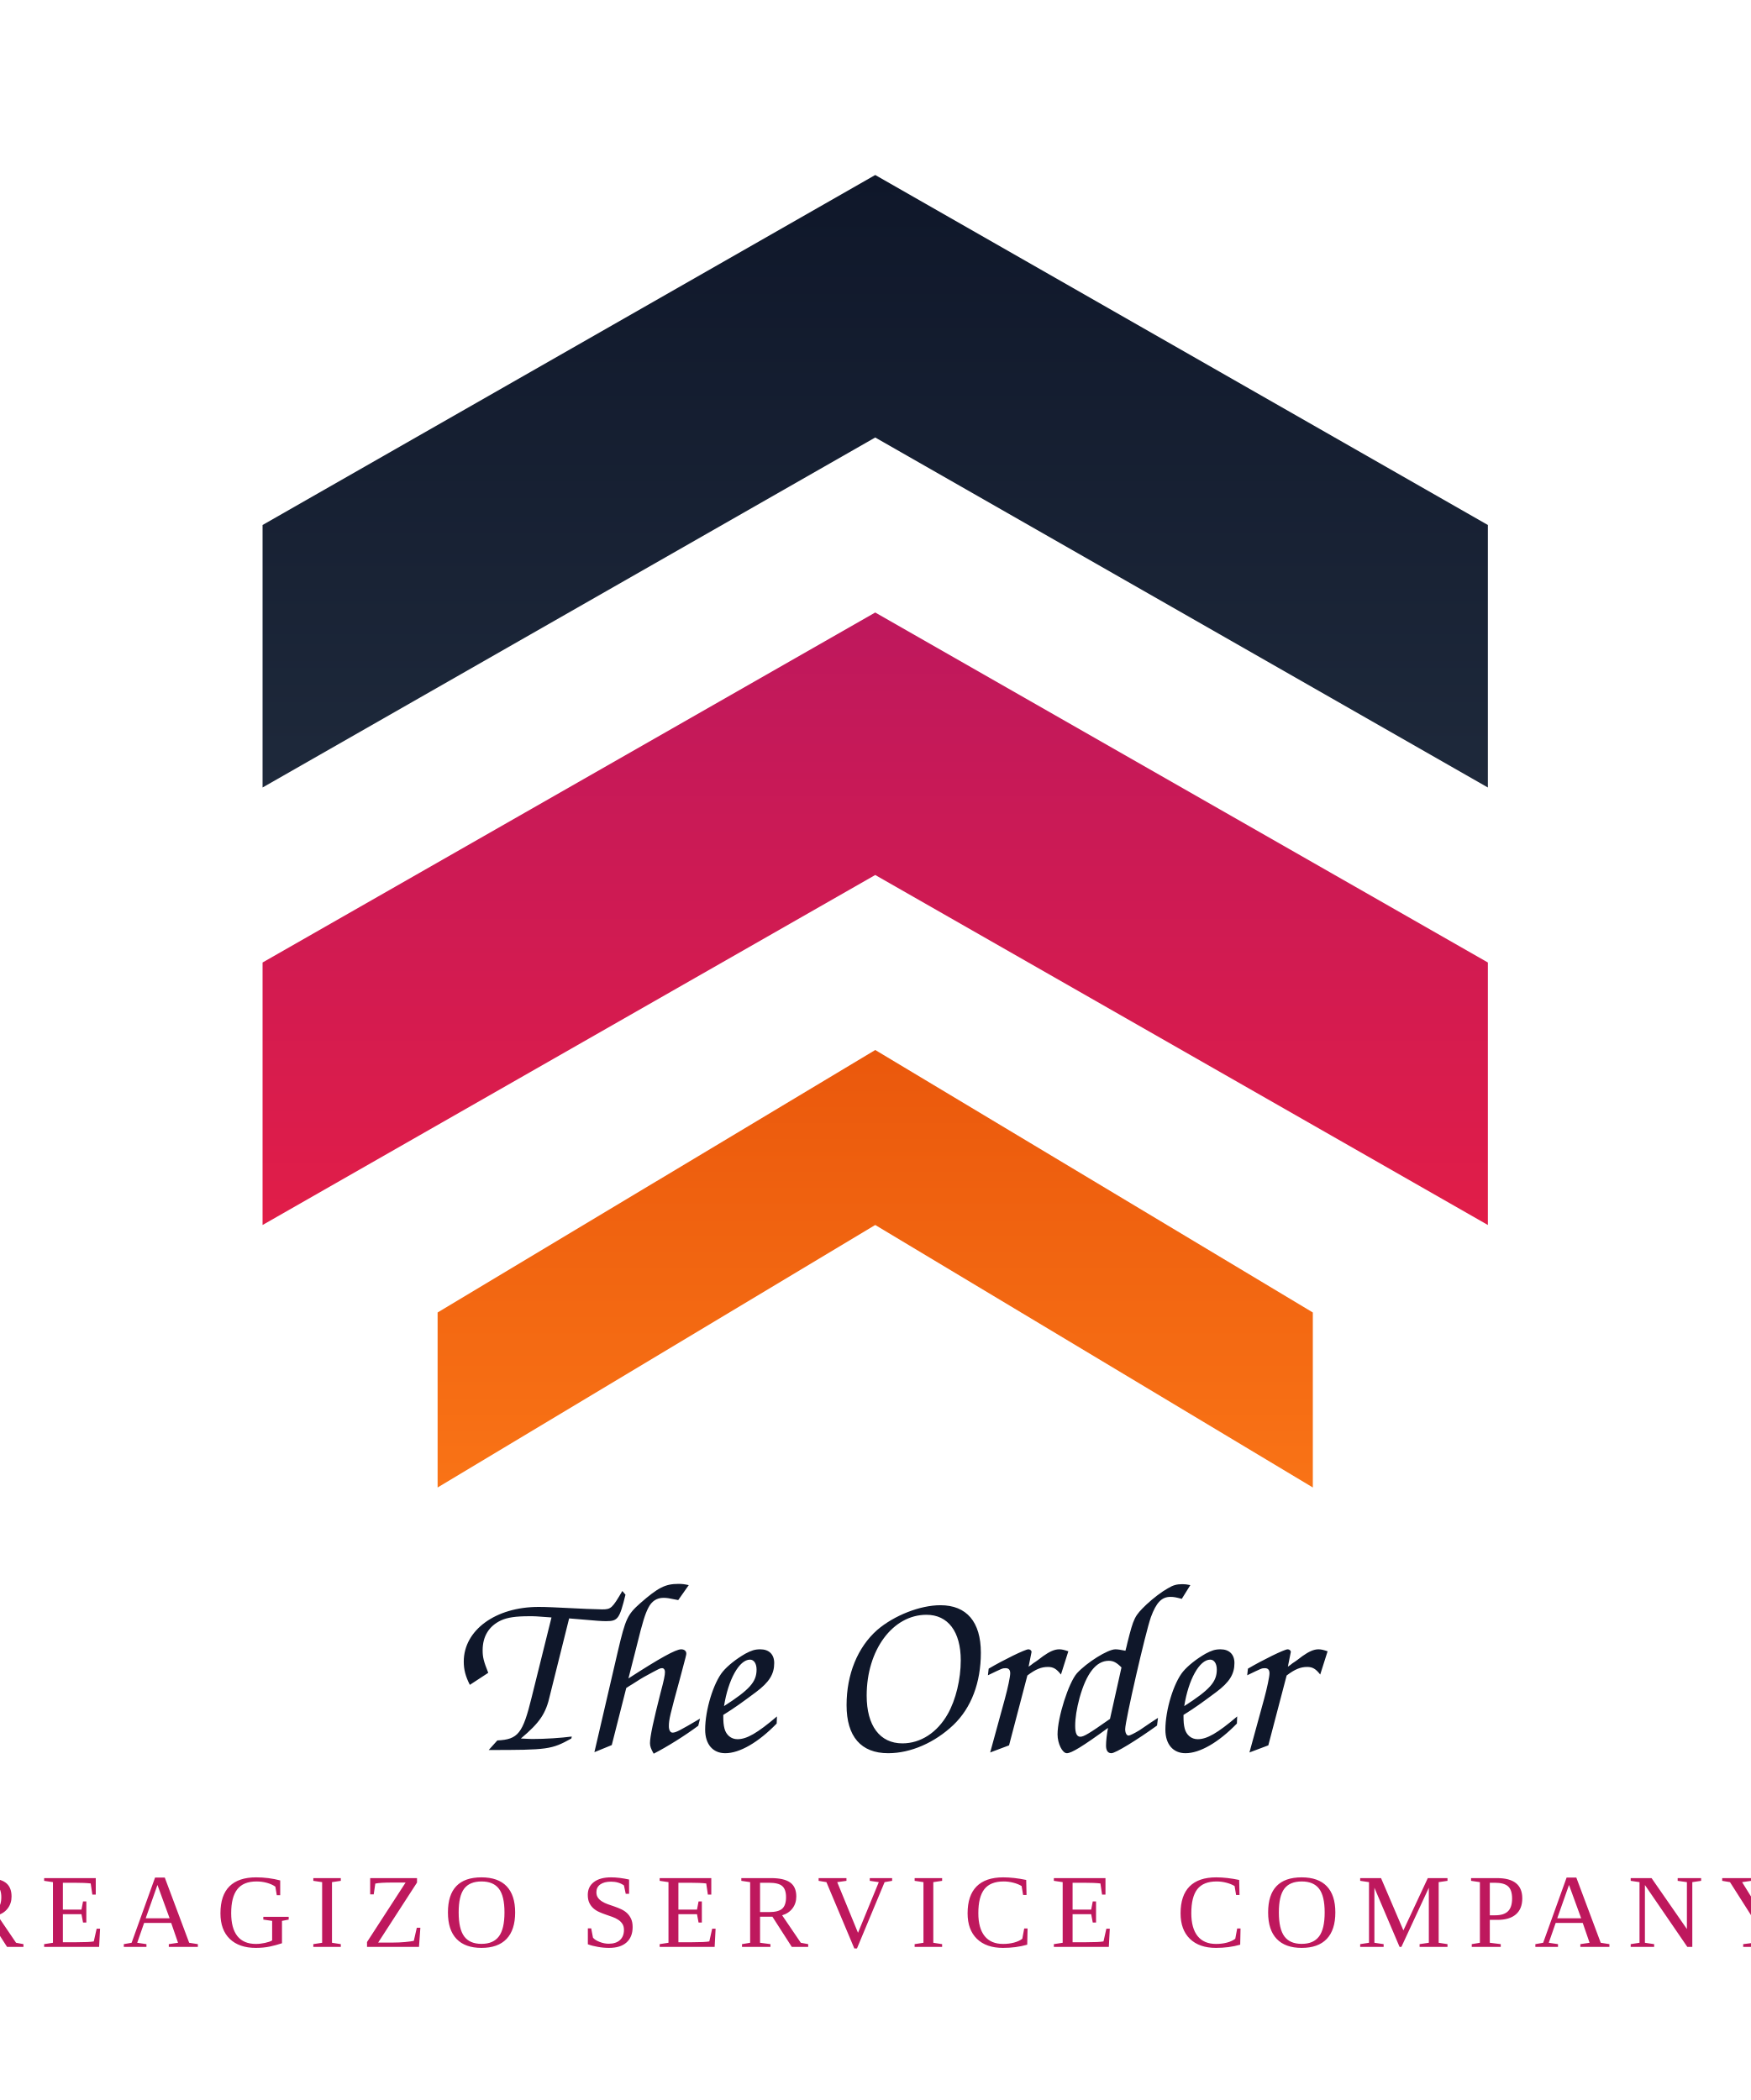
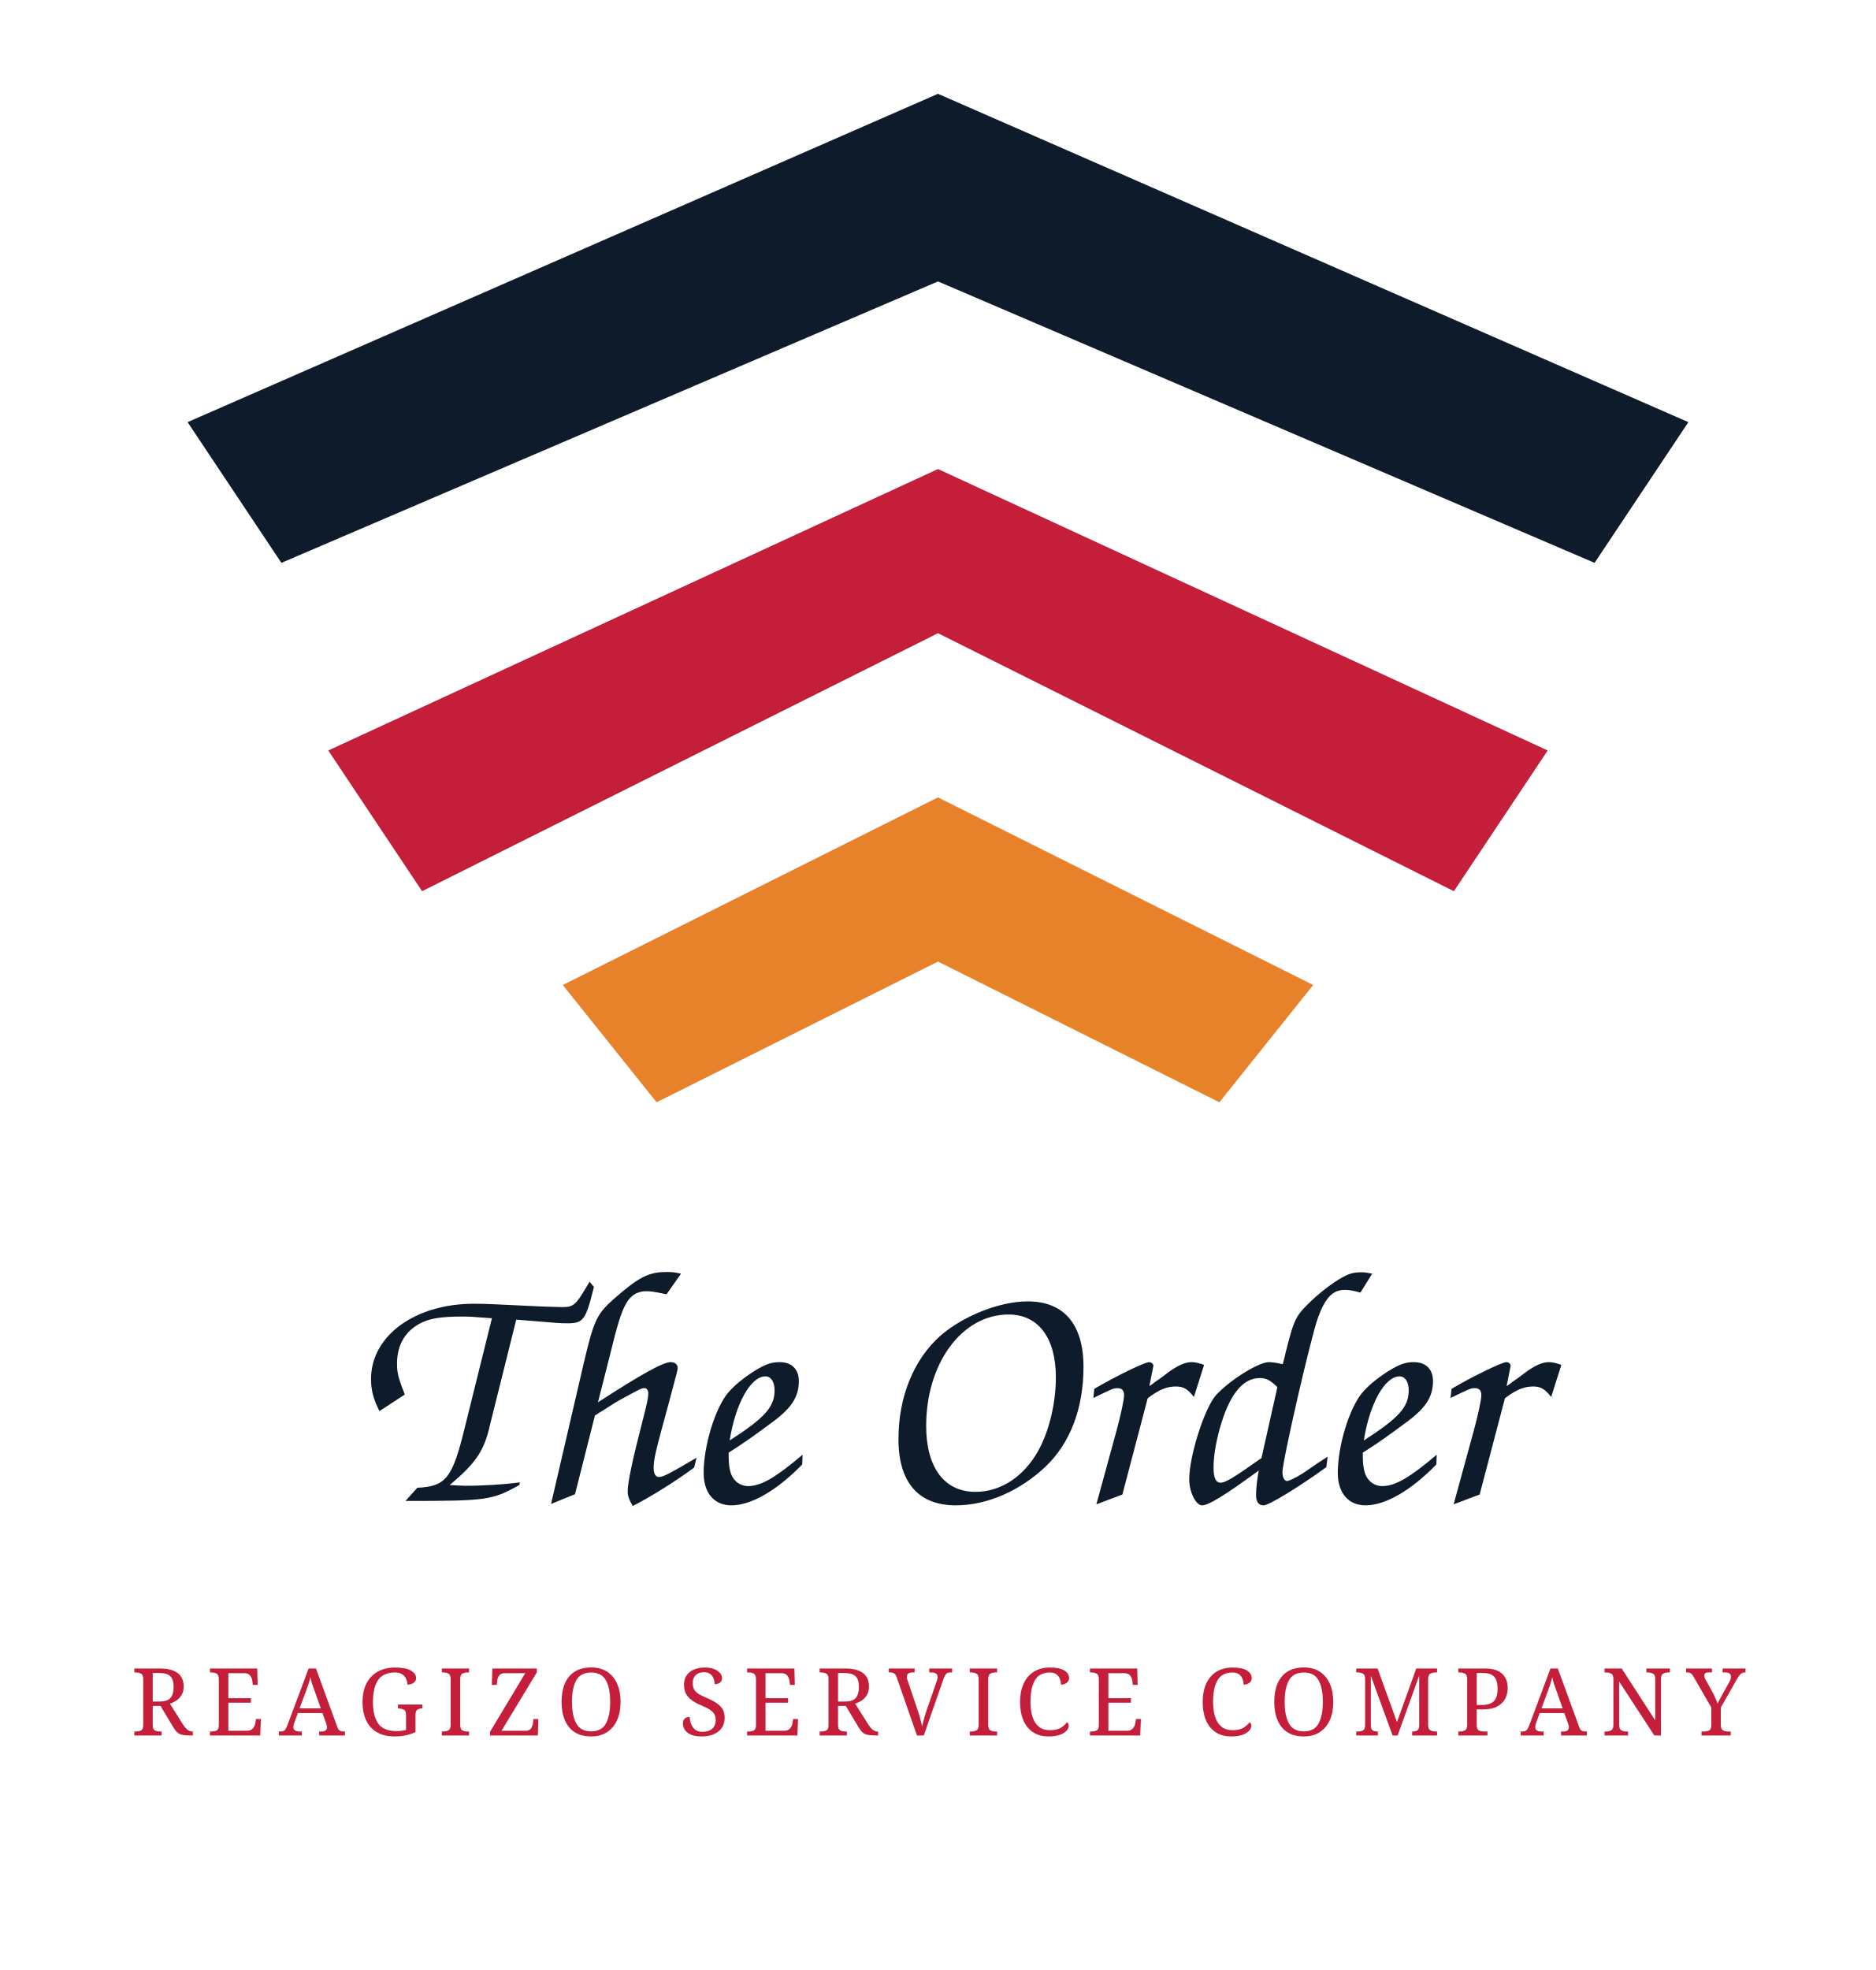
- <svg xmlns="http://www.w3.org/2000/svg" viewBox="0 0 400 480" width="400" height="480">
-   <defs>
-     <linearGradient id="chevron-dark" x1="0" y1="0" x2="0" y2="1">
-       <stop offset="0%" stop-color="#0F172A" />
-       <stop offset="100%" stop-color="#1E293B" />
-     </linearGradient>
-     <linearGradient id="chevron-red" x1="0" y1="0" x2="0" y2="1">
-       <stop offset="0%" stop-color="#BE185D" />
-       <stop offset="100%" stop-color="#E11D48" />
-     </linearGradient>
-     <linearGradient id="chevron-orange" x1="0" y1="0" x2="0" y2="1">
-       <stop offset="0%" stop-color="#EA580C" />
-       <stop offset="100%" stop-color="#F97316" />
-     </linearGradient>
-   </defs>
-   <path d="M200 40 L340 120 L340 180 L200 100 L60 180 L60 120 Z" fill="url(#chevron-dark)" />
-   <path d="M200 140 L340 220 L340 280 L200 200 L60 280 L60 220 Z" fill="url(#chevron-red)" />
-   <path d="M200 240 L300 300 L300 340 L200 280 L100 340 L100 300 Z" fill="url(#chevron-orange)" />
-   <text x="200" y="400" text-anchor="middle" font-family="'Dancing Script', 'Brush Script MT', cursive, serif" font-size="56" fill="#0F172A">The Order</text>
-   <text x="200" y="445" text-anchor="middle" font-family="Georgia, 'Times New Roman', serif" font-size="24" fill="#BE185D" letter-spacing="4">REAGIZO SERVICE COMPANY</text>
+ <svg xmlns="http://www.w3.org/2000/svg" viewBox="0 0 400 420" width="400" height="420">
+   <polygon points="200,20 360,90 340,120 200,60 60,120 40,90" fill="#0D1B2A" />
+   <polygon points="200,100 330,160 310,190 200,135 90,190 70,160" fill="#C41E3A" />
+   <polygon points="200,170 280,210 260,235 200,205 140,235 120,210" fill="#E8822A" />
+   <text x="200" y="320" text-anchor="middle" font-family="Great Vibes, cursive" font-size="72" fill="#0D1B2A">The Order</text>
+   <text x="200" y="370" text-anchor="middle" font-family="Playfair Display, Georgia, serif" font-size="20" fill="#C41E3A" letter-spacing="3">REAGIZO SERVICE COMPANY</text>
</svg>
